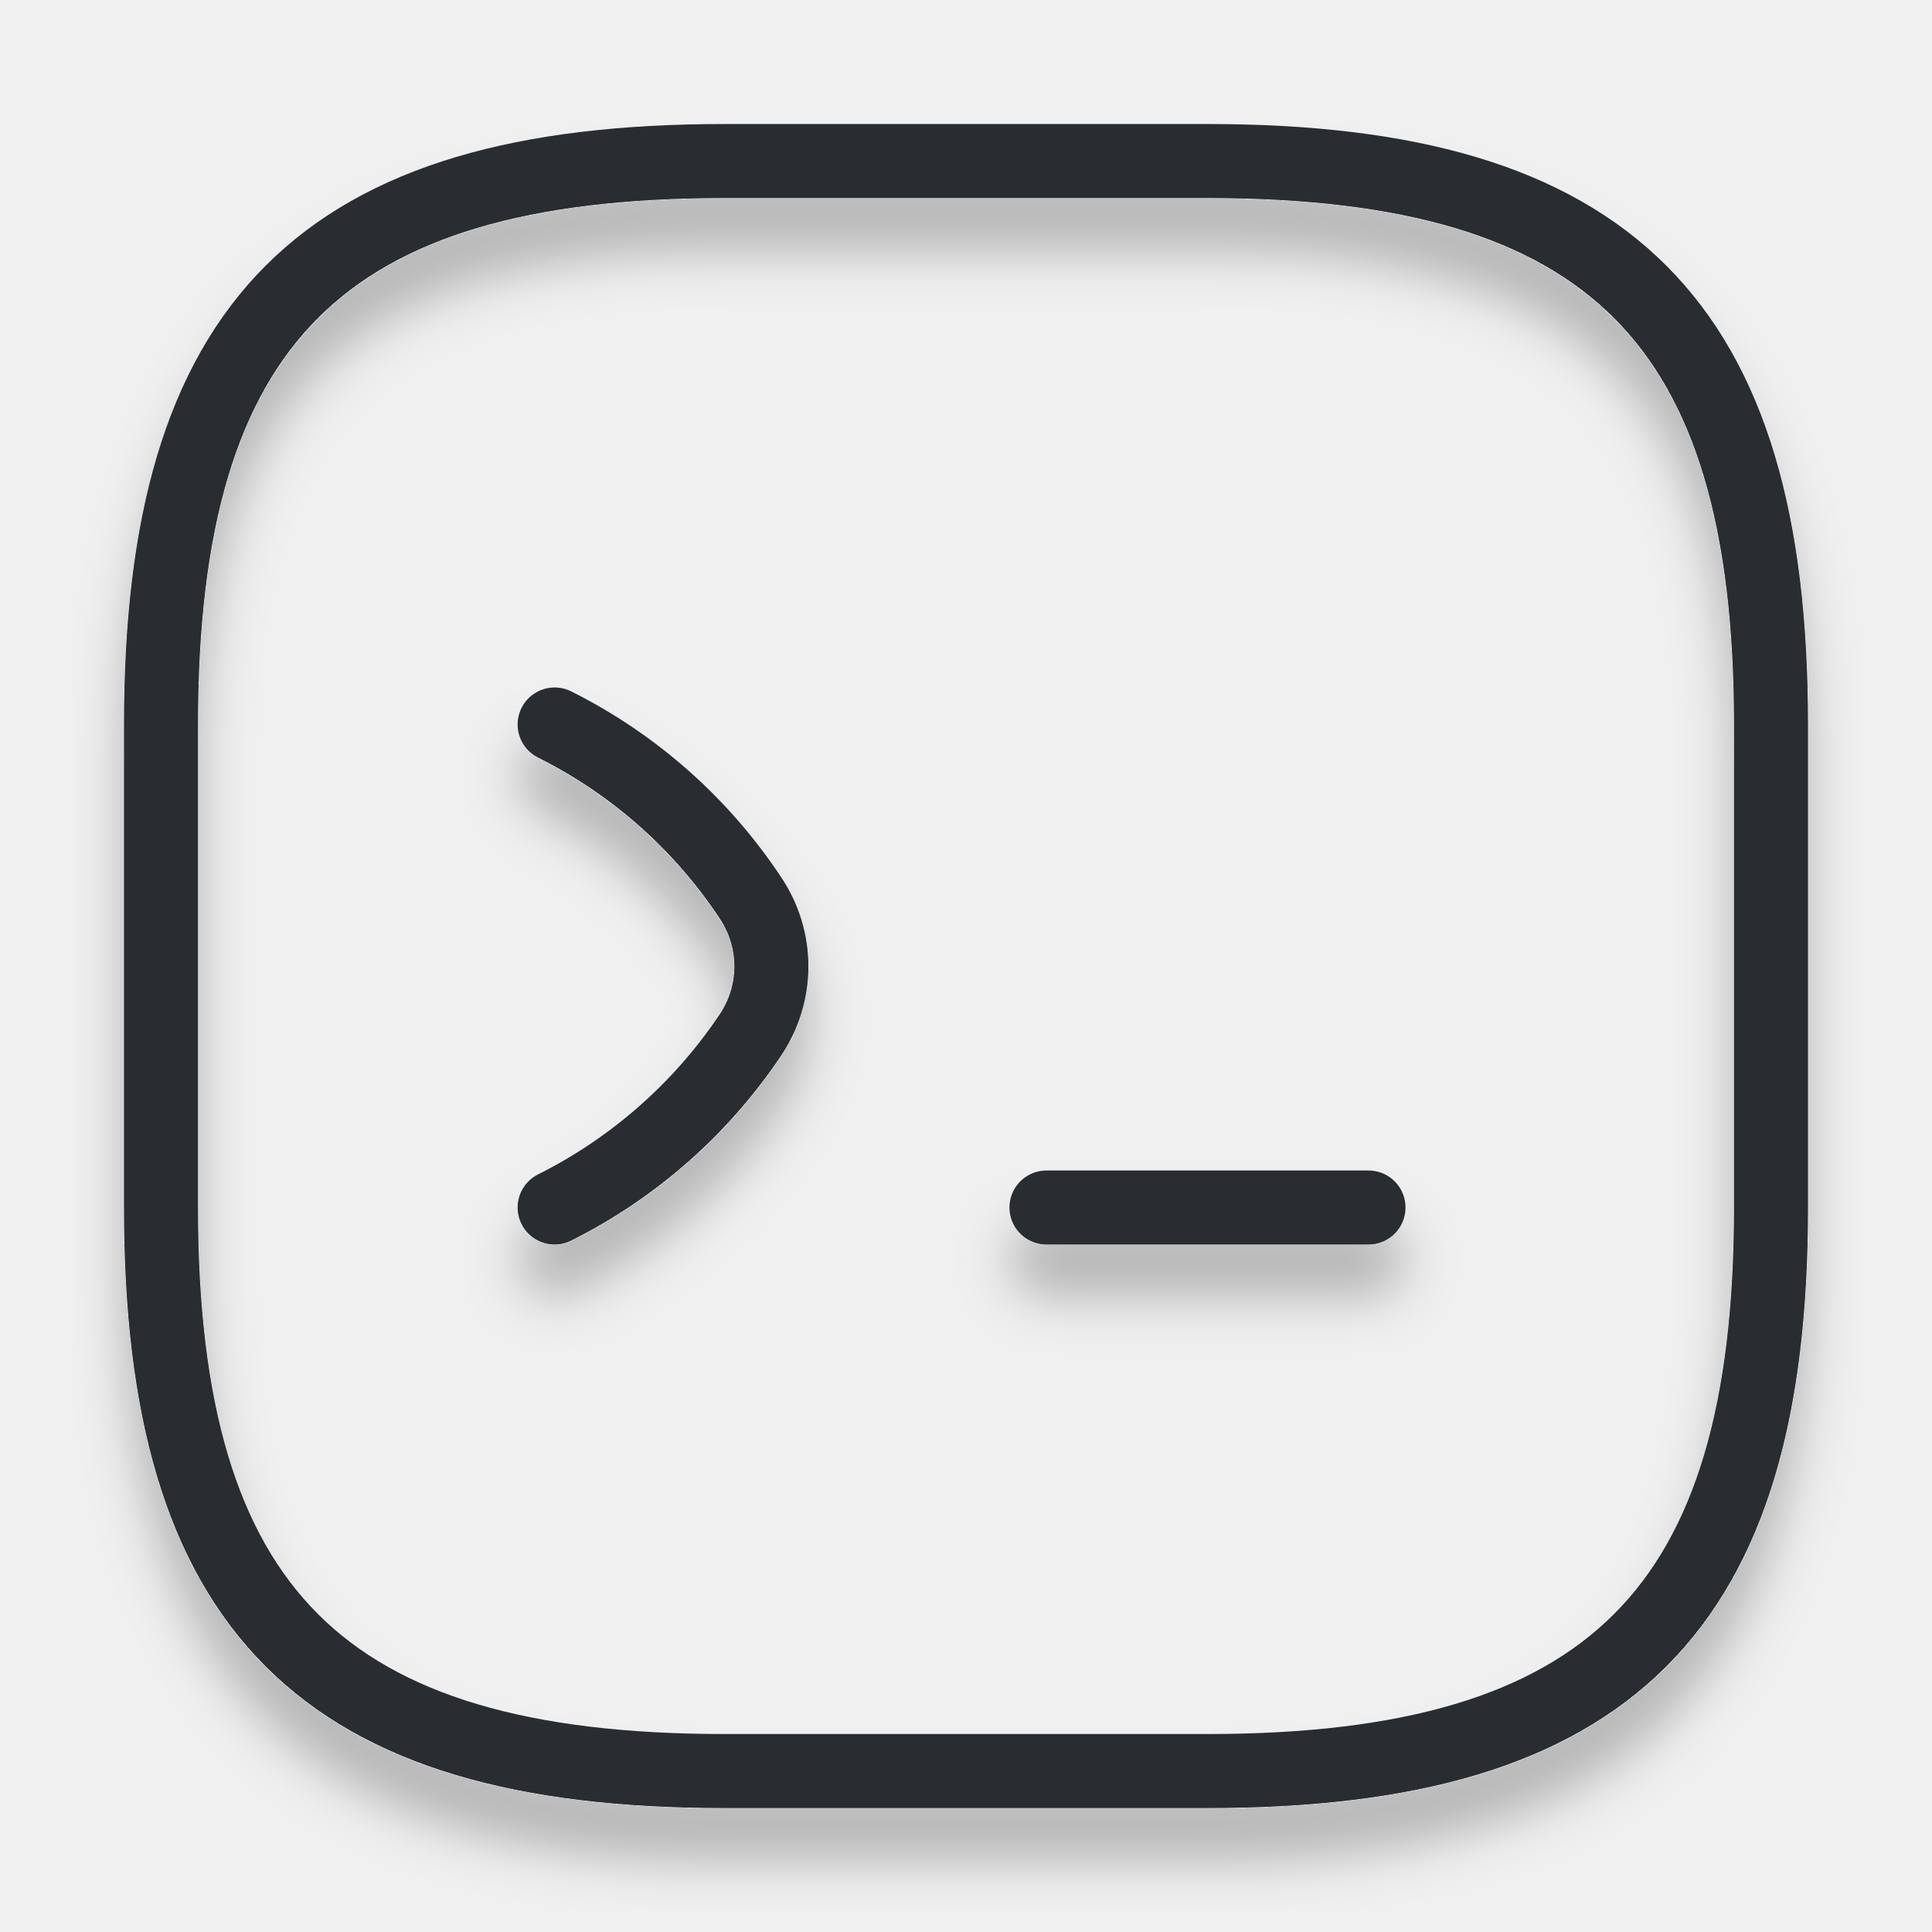
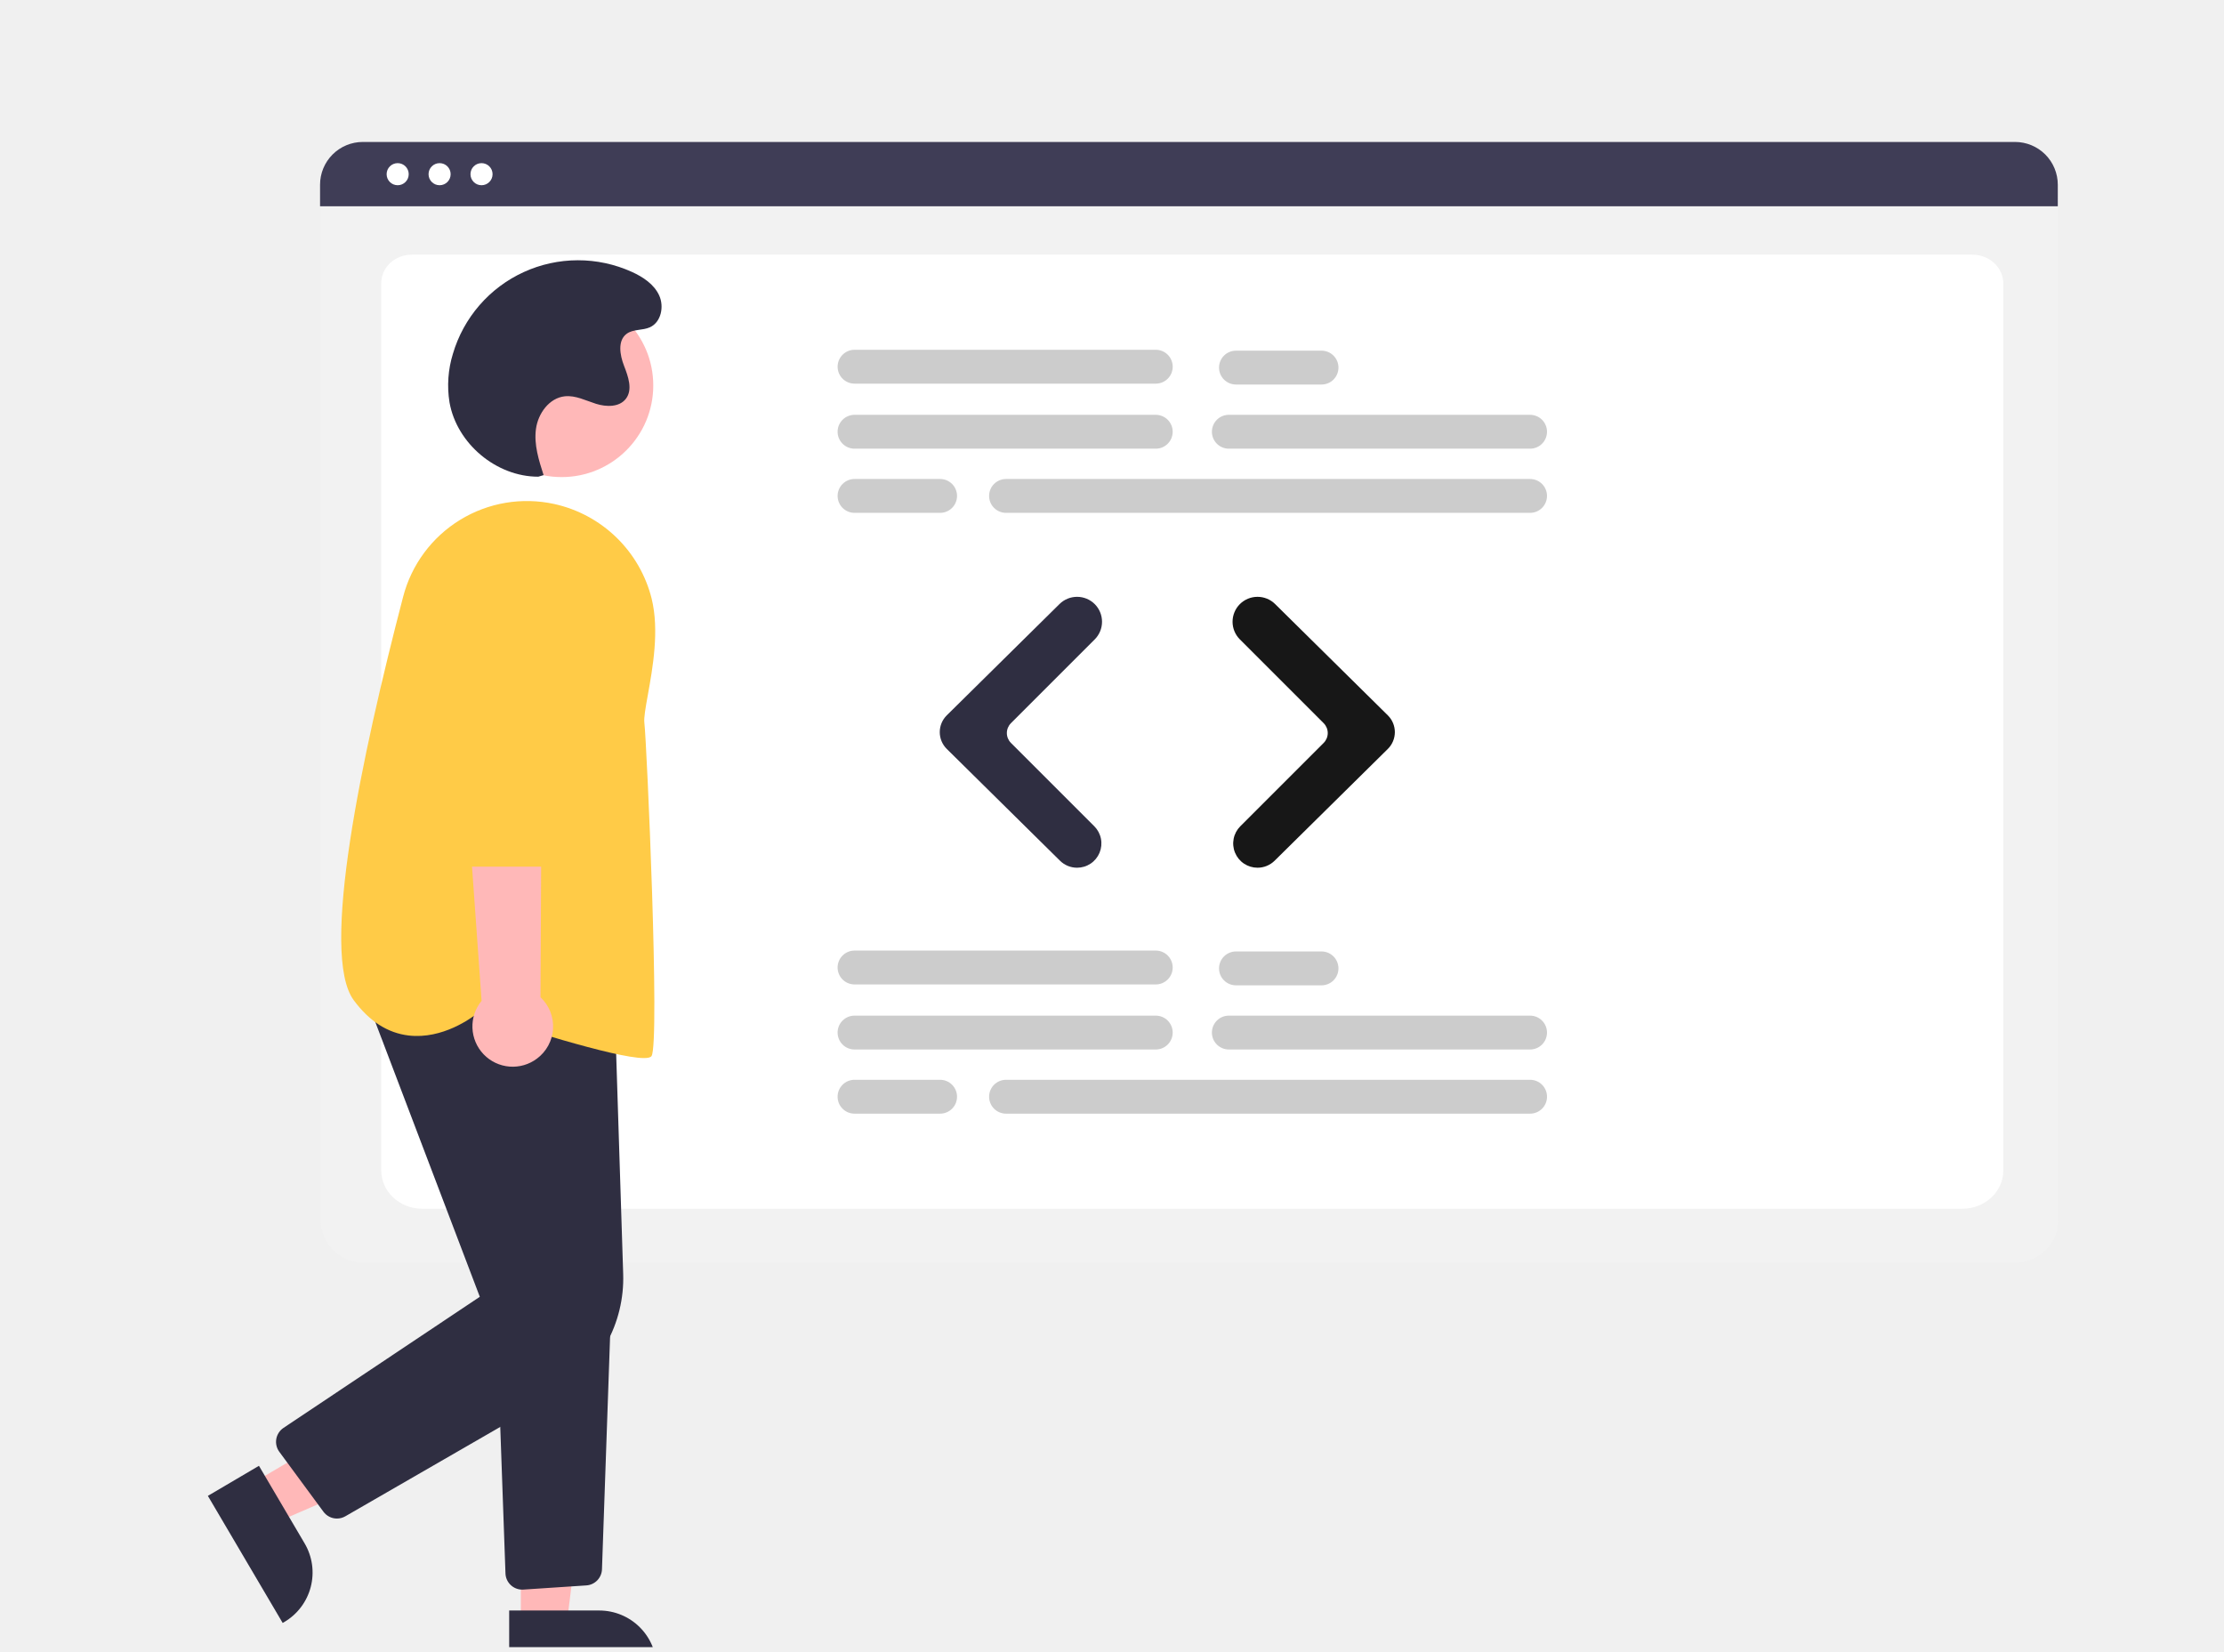
- <svg xmlns="http://www.w3.org/2000/svg" width="150" height="150" viewBox="0 0 150 150" fill="none">
-   <g filter="url(#filter0_d_1460_10877)">
-     <path d="M43.062 56.25C49.187 59.312 54.437 63.938 58.249 69.688C60.437 72.938 60.437 77.125 58.249 80.375C54.437 86.062 49.187 90.688 43.062 93.75" stroke="#292D32" stroke-width="5.75" stroke-linecap="round" stroke-linejoin="round" />
-     <path d="M81.249 93.752H106.249" stroke="#292D32" stroke-width="5.75" stroke-linecap="round" stroke-linejoin="round" />
-     <path d="M56.25 137.504H93.75C125 137.504 137.5 125.004 137.5 93.754V56.254C137.5 25.004 125 12.504 93.75 12.504H56.25C25 12.504 12.5 25.004 12.5 56.254V93.754C12.5 125.004 25 137.504 56.25 137.504Z" stroke="#292D32" stroke-width="5.75" stroke-linecap="round" stroke-linejoin="round" />
+ <svg xmlns="http://www.w3.org/2000/svg" width="470" height="349" viewBox="0 0 470 349" fill="none">
+   <g clip-path="url(#clip0_1689_17000)">
+     <g clip-path="url(#clip1_1689_17000)">
+       <path d="M426.008 266.795H76.757C74.373 266.793 72.087 265.845 70.401 264.159C68.715 262.473 67.767 260.188 67.764 257.804V42.476C67.766 40.73 68.461 39.055 69.696 37.82C70.931 36.585 72.606 35.891 74.352 35.889H428.298C430.075 35.891 431.779 36.597 433.035 37.854C434.291 39.11 434.998 40.813 435 42.59V257.804C434.997 260.188 434.049 262.473 432.363 264.159C430.677 265.845 428.392 266.793 426.008 266.795Z" fill="#F2F2F2" />
+       <path d="M414.716 255.444H89.223C84.452 255.444 80.57 251.809 80.57 247.342V59.831C80.57 56.518 83.446 53.822 86.982 53.822H416.85C420.445 53.822 423.369 56.562 423.369 59.93V247.342C423.369 251.809 419.487 255.444 414.716 255.444Z" fill="white" />
+       <path d="M434.875 43.596H67.638V39.018C67.642 36.627 68.594 34.334 70.286 32.643C71.978 30.953 74.271 30.002 76.663 30H425.85C428.242 30.002 430.535 30.953 432.227 32.643C433.919 34.334 434.871 36.627 434.875 39.018V43.596Z" fill="#3F3D56" />
+       <path d="M84.04 39.145C85.329 39.145 86.374 38.1 86.374 36.811C86.374 35.522 85.329 34.477 84.04 34.477C82.751 34.477 81.706 35.522 81.706 36.811C81.706 38.1 82.751 39.145 84.04 39.145Z" fill="white" />
+       <path d="M92.901 39.145C94.19 39.145 95.235 38.1 95.235 36.811C95.235 35.522 94.19 34.477 92.901 34.477C91.612 34.477 90.566 35.522 90.566 36.811C90.566 38.1 91.612 39.145 92.901 39.145Z" fill="white" />
+       <path d="M101.762 39.145C103.051 39.145 104.096 38.1 104.096 36.811C104.096 35.522 103.051 34.477 101.762 34.477C100.472 34.477 99.427 35.522 99.427 36.811C99.427 38.1 100.472 39.145 101.762 39.145Z" fill="white" />
+       <path d="M244.247 94.82H180.588C179.639 94.82 178.729 94.443 178.058 93.772C177.387 93.101 177.01 92.191 177.01 91.242C177.01 90.293 177.387 89.383 178.058 88.712C178.729 88.041 179.639 87.664 180.588 87.664H244.247C245.196 87.664 246.107 88.041 246.778 88.712C247.449 89.383 247.826 90.293 247.826 91.242C247.826 92.191 247.449 93.101 246.778 93.772C246.107 94.443 245.196 94.82 244.247 94.82Z" fill="#CCCCCC" />
+       <path d="M323.351 94.82H259.691C258.742 94.82 257.832 94.443 257.161 93.772C256.49 93.101 256.113 92.191 256.113 91.242C256.113 90.293 256.49 89.383 257.161 88.712C257.832 88.041 258.742 87.664 259.691 87.664H323.351C324.3 87.664 325.21 88.041 325.881 88.712C326.552 89.383 326.929 90.293 326.929 91.242C326.929 92.191 326.552 93.101 325.881 93.772C325.21 94.443 324.3 94.82 323.351 94.82Z" fill="#CCCCCC" />
+       <path d="M323.35 108.381H212.606C211.657 108.381 210.747 108.004 210.075 107.333C209.404 106.662 209.027 105.752 209.027 104.803C209.027 103.854 209.404 102.944 210.075 102.273C210.747 101.602 211.657 101.225 212.606 101.225H323.35C324.3 101.225 325.21 101.602 325.881 102.273C326.552 102.944 326.929 103.854 326.929 104.803C326.929 105.752 326.552 106.662 325.881 107.333C325.21 108.004 324.3 108.381 323.35 108.381Z" fill="#CCCCCC" />
+       <path d="M244.247 81.074H180.588C179.64 81.073 178.731 80.695 178.06 80.025C177.39 79.354 177.014 78.444 177.014 77.496C177.014 76.548 177.39 75.638 178.06 74.968C178.731 74.297 179.64 73.919 180.588 73.918H244.247C244.718 73.917 245.183 74.01 245.618 74.189C246.053 74.369 246.448 74.632 246.781 74.964C247.113 75.297 247.377 75.691 247.557 76.126C247.737 76.56 247.83 77.026 247.83 77.496C247.83 77.966 247.737 78.432 247.557 78.866C247.377 79.301 247.113 79.695 246.781 80.028C246.448 80.36 246.053 80.623 245.618 80.803C245.183 80.983 244.718 81.075 244.247 81.074Z" fill="#CCCCCC" />
+       <path d="M279.279 81.261H261.198C260.249 81.261 259.339 80.885 258.667 80.214C257.996 79.543 257.619 78.632 257.619 77.683C257.619 76.734 257.996 75.825 258.667 75.153C259.339 74.482 260.249 74.106 261.198 74.106H279.279C280.228 74.106 281.138 74.482 281.809 75.153C282.48 75.825 282.857 76.734 282.857 77.683C282.857 78.632 282.48 79.543 281.809 80.214C281.138 80.885 280.228 81.261 279.279 81.261Z" fill="#CCCCCC" />
+       <path d="M198.669 108.381H180.588C179.64 108.38 178.731 108.002 178.06 107.331C177.39 106.66 177.014 105.751 177.014 104.803C177.014 103.854 177.39 102.945 178.06 102.274C178.731 101.603 179.64 101.226 180.588 101.225H198.669C199.139 101.224 199.605 101.316 200.04 101.496C200.474 101.675 200.869 101.939 201.202 102.271C201.535 102.603 201.799 102.998 201.979 103.432C202.159 103.867 202.252 104.332 202.252 104.803C202.252 105.273 202.159 105.739 201.979 106.173C201.799 106.607 201.535 107.002 201.202 107.334C200.869 107.667 200.474 107.93 200.04 108.11C199.605 108.289 199.139 108.381 198.669 108.381Z" fill="#CCCCCC" />
+       <path d="M244.247 221.789H180.588C179.639 221.789 178.729 221.412 178.058 220.741C177.387 220.07 177.01 219.16 177.01 218.211C177.01 217.262 177.387 216.352 178.058 215.681C178.729 215.01 179.639 214.633 180.588 214.633H244.247C244.717 214.633 245.183 214.725 245.617 214.905C246.051 215.085 246.445 215.349 246.778 215.681C247.11 216.013 247.374 216.407 247.553 216.842C247.733 217.276 247.826 217.741 247.826 218.211C247.826 218.681 247.733 219.146 247.553 219.58C247.374 220.014 247.11 220.409 246.778 220.741C246.445 221.073 246.051 221.337 245.617 221.517C245.183 221.696 244.717 221.789 244.247 221.789Z" fill="#CCCCCC" />
+       <path d="M323.351 221.789H259.691C258.742 221.789 257.832 221.412 257.161 220.741C256.49 220.07 256.113 219.16 256.113 218.211C256.113 217.262 256.49 216.352 257.161 215.681C257.832 215.01 258.742 214.633 259.691 214.633H323.351C323.821 214.633 324.286 214.725 324.72 214.905C325.154 215.085 325.549 215.349 325.881 215.681C326.213 216.013 326.477 216.407 326.657 216.842C326.837 217.276 326.929 217.741 326.929 218.211C326.929 218.681 326.837 219.146 326.657 219.58C326.477 220.014 326.213 220.409 325.881 220.741C325.549 221.073 325.154 221.337 324.72 221.517C324.286 221.696 323.821 221.789 323.351 221.789Z" fill="#CCCCCC" />
+       <path d="M323.35 235.347H212.606C211.657 235.347 210.747 234.971 210.075 234.3C209.404 233.628 209.027 232.718 209.027 231.769C209.027 230.82 209.404 229.91 210.075 229.239C210.747 228.568 211.657 228.191 212.606 228.191H323.35C323.821 228.191 324.287 228.283 324.721 228.463C325.156 228.642 325.551 228.906 325.884 229.238C326.216 229.57 326.48 229.965 326.661 230.399C326.841 230.834 326.933 231.299 326.933 231.769C326.933 232.24 326.841 232.705 326.661 233.14C326.48 233.574 326.216 233.969 325.884 234.301C325.551 234.633 325.156 234.897 324.721 235.076C324.287 235.256 323.821 235.348 323.35 235.347Z" fill="#CCCCCC" />
+       <path d="M244.247 208.041H180.588C179.639 208.041 178.729 207.664 178.058 206.993C177.387 206.322 177.01 205.412 177.01 204.463C177.01 203.514 177.387 202.604 178.058 201.933C178.729 201.262 179.639 200.885 180.588 200.885H244.247C245.196 200.885 246.107 201.262 246.778 201.933C247.449 202.604 247.826 203.514 247.826 204.463C247.826 205.412 247.449 206.322 246.778 206.993C246.107 207.664 245.196 208.041 244.247 208.041Z" fill="#CCCCCC" />
+       <path d="M279.279 208.228H261.198C260.249 208.228 259.339 207.851 258.667 207.18C257.996 206.509 257.619 205.599 257.619 204.65C257.619 203.701 257.996 202.791 258.667 202.12C259.339 201.449 260.249 201.072 261.198 201.072H279.279C280.228 201.072 281.138 201.449 281.809 202.12C282.48 202.791 282.857 203.701 282.857 204.65C282.857 205.599 282.48 206.509 281.809 207.18C281.138 207.851 280.228 208.228 279.279 208.228Z" fill="#CCCCCC" />
+       <path d="M198.669 235.347H180.588C179.639 235.347 178.729 234.971 178.058 234.3C177.387 233.628 177.01 232.718 177.01 231.769C177.01 230.82 177.387 229.91 178.058 229.239C178.729 228.568 179.639 228.191 180.588 228.191H198.669C199.139 228.191 199.605 228.283 200.04 228.463C200.474 228.642 200.869 228.906 201.202 229.238C201.535 229.57 201.799 229.965 201.979 230.399C202.159 230.834 202.252 231.299 202.252 231.769C202.252 232.24 202.159 232.705 201.979 233.14C201.799 233.574 201.535 233.969 201.202 234.301C200.869 234.633 200.474 234.897 200.04 235.076C199.605 235.256 199.139 235.348 198.669 235.347Z" fill="#CCCCCC" />
+       <path d="M227.621 183.374C226.271 183.377 224.973 182.846 224.012 181.897L200.082 158.27C199.612 157.806 199.239 157.253 198.985 156.644C198.73 156.035 198.599 155.382 198.599 154.721C198.599 154.061 198.73 153.408 198.985 152.799C199.239 152.189 199.612 151.637 200.082 151.173L223.915 127.641C224.908 126.665 226.246 126.121 227.638 126.125C229.03 126.129 230.364 126.683 231.351 127.664C232.338 128.654 232.893 129.995 232.893 131.393C232.893 132.792 232.338 134.133 231.351 135.123L213.641 152.831C213.089 153.384 212.779 154.133 212.779 154.914C212.779 155.695 213.089 156.444 213.641 156.997L231.255 174.609C231.974 175.327 232.464 176.242 232.663 177.239C232.861 178.235 232.76 179.268 232.37 180.207C231.981 181.146 231.322 181.948 230.477 182.512C229.631 183.075 228.638 183.376 227.621 183.374Z" fill="#2F2E41" />
+       <path d="M265.752 183.374C264.736 183.376 263.742 183.075 262.897 182.512C262.051 181.948 261.392 181.146 261.003 180.207C260.614 179.268 260.512 178.235 260.711 177.239C260.91 176.242 261.4 175.327 262.119 174.61L279.733 156.998C280.285 156.445 280.595 155.695 280.595 154.914C280.595 154.133 280.285 153.384 279.733 152.831L262.023 135.123C261.533 134.633 261.145 134.052 260.879 133.412C260.614 132.772 260.478 132.086 260.478 131.393C260.478 130.701 260.614 130.015 260.88 129.375C261.145 128.735 261.533 128.154 262.023 127.664C263.01 126.683 264.344 126.129 265.736 126.125C267.128 126.121 268.466 126.665 269.459 127.641L293.292 151.173C293.761 151.637 294.134 152.189 294.389 152.799C294.644 153.408 294.775 154.061 294.775 154.721C294.775 155.382 294.644 156.035 294.389 156.644C294.134 157.253 293.761 157.806 293.292 158.27L269.362 181.897C268.4 182.846 267.103 183.377 265.752 183.374Z" fill="#171717" />
+       <path d="M118.69 100.822C129.385 100.822 138.055 92.153 138.055 81.459C138.055 70.765 129.385 62.096 118.69 62.096C107.995 62.096 99.325 70.765 99.325 81.459C99.325 92.153 107.995 100.822 118.69 100.822Z" fill="#FFB8B8" />
+       <path d="M53.255 313.493L58.158 321.822L92.623 306.875L85.386 294.582L53.255 313.493Z" fill="#FFB8B8" />
+       <path d="M54.724 309.768L64.381 326.171C65.189 327.544 65.719 329.063 65.94 330.64C66.161 332.218 66.07 333.824 65.67 335.366C65.271 336.908 64.571 338.356 63.612 339.628C62.653 340.9 61.453 341.97 60.08 342.778L59.74 342.978L43.929 316.121L54.724 309.768Z" fill="#2F2E41" />
+       <path d="M110.069 343.5L119.736 343.499L124.334 306.219L110.068 306.22L110.069 343.5Z" fill="#FFB8B8" />
+       <path d="M107.604 340.346L126.64 340.346C128.233 340.346 129.812 340.659 131.284 341.269C132.755 341.879 134.093 342.772 135.219 343.898C136.346 345.025 137.24 346.362 137.849 347.834C138.459 349.305 138.773 350.883 138.773 352.476V352.87L107.604 352.871L107.604 340.346Z" fill="#2F2E41" />
+       <path d="M71.207 320.913C70.651 320.914 70.102 320.783 69.606 320.532C69.109 320.281 68.679 319.917 68.35 319.468L59.027 306.808C58.742 306.422 58.539 305.982 58.43 305.516C58.32 305.049 58.306 304.564 58.389 304.092C58.472 303.62 58.65 303.169 58.912 302.767C59.174 302.366 59.515 302.021 59.914 301.755L101.398 274.051L76.367 208.242L129.895 212.659L131.698 269.211C131.867 274.361 130.632 279.46 128.126 283.963C125.62 288.466 121.936 292.202 117.47 294.773L72.98 320.437C72.441 320.749 71.829 320.913 71.207 320.913Z" fill="#2F2E41" />
+       <path d="M110.361 335.934C109.443 335.932 108.561 335.575 107.901 334.937C107.241 334.299 106.854 333.43 106.822 332.512L104.86 277.42L129.151 276.141L127.217 331.629C127.188 332.508 126.833 333.345 126.221 333.976C125.609 334.608 124.783 334.989 123.906 335.045L110.602 335.926C110.521 335.932 110.441 335.934 110.361 335.934Z" fill="#2F2E41" />
+       <path d="M136.089 223.6C129.909 223.6 108.323 216.649 100.828 214.172C99.707 215.069 93.549 219.673 86.359 218.832C81.924 218.311 78.018 215.801 74.752 211.369C67.54 201.583 76.448 159.612 85.191 126.127C86.944 119.358 91.252 113.533 97.212 109.875C103.171 106.217 110.316 105.012 117.146 106.512C122.096 107.605 126.643 110.056 130.277 113.59C133.91 117.125 136.486 121.602 137.715 126.519C139.361 133.219 137.945 141.1 136.911 146.854C136.425 149.56 136.041 151.697 136.173 152.747C136.68 156.806 139.499 220.461 137.686 223.179C137.493 223.469 136.935 223.6 136.089 223.6Z" fill="#FFCB47" />
+       <path d="M113.481 223.711C114.474 222.972 115.293 222.023 115.88 220.933C116.468 219.843 116.809 218.638 116.879 217.402C116.95 216.165 116.749 214.929 116.29 213.779C115.831 212.629 115.126 211.594 114.223 210.746L114.606 133.609L96.436 136.635L101.773 211.506C100.449 213.116 99.762 215.156 99.842 217.239C99.921 219.322 100.762 221.303 102.205 222.808C103.648 224.312 105.593 225.235 107.671 225.402C109.75 225.568 111.817 224.966 113.481 223.711Z" fill="#FFB8B8" />
+       <path d="M117.683 183.147H98.112C97.177 183.145 96.281 182.774 95.617 182.117C94.954 181.459 94.575 180.566 94.564 179.632L94.083 126.582C94.067 124.747 94.414 122.928 95.105 121.228C95.796 119.529 96.817 117.984 98.109 116.681C99.402 115.379 100.939 114.346 102.633 113.642C104.327 112.937 106.144 112.576 107.979 112.578C109.814 112.58 111.63 112.946 113.322 113.655C115.014 114.363 116.549 115.4 117.838 116.705C119.127 118.011 120.145 119.559 120.832 121.26C121.519 122.961 121.862 124.781 121.84 126.615L121.231 179.641C121.217 180.573 120.837 181.463 120.174 182.119C119.51 182.775 118.616 183.144 117.683 183.147Z" fill="#FFCB47" />
+       <path d="M113.759 100.74C104.893 100.756 96.528 93.748 94.992 85.017C94.442 81.587 94.69 78.076 95.716 74.758C96.831 70.98 98.743 67.484 101.324 64.508C103.904 61.531 107.092 59.142 110.674 57.502C114.256 55.862 118.148 55.009 122.087 55C126.027 54.991 129.923 55.827 133.512 57.451C135.884 58.524 138.22 60.065 139.306 62.431C140.392 64.797 139.712 68.104 137.336 69.168C135.784 69.864 133.836 69.522 132.458 70.521C130.48 71.955 130.989 75.008 131.872 77.286C132.756 79.564 133.755 82.321 132.274 84.265C130.894 86.076 128.136 86.02 125.963 85.338C123.79 84.656 121.646 83.515 119.38 83.747C116.076 84.086 113.702 87.372 113.263 90.663C112.823 93.955 113.858 97.245 114.879 100.405L113.759 100.74Z" fill="#2F2E41" />
+     </g>
  </g>
  <defs>
-     <filter id="filter0_d_1460_10877" x="5.625" y="9.629" width="138.75" height="138.75" filterUnits="userSpaceOnUse" color-interpolation-filters="sRGB">
-       <feFlood flood-opacity="0" result="BackgroundImageFix" />
-       <feColorMatrix in="SourceAlpha" type="matrix" values="0 0 0 0 0 0 0 0 0 0 0 0 0 0 0 0 0 0 127 0" result="hardAlpha" />
-       <feOffset dy="4" />
-       <feGaussianBlur stdDeviation="2" />
-       <feComposite in2="hardAlpha" operator="out" />
-       <feColorMatrix type="matrix" values="0 0 0 0 0 0 0 0 0 0 0 0 0 0 0 0 0 0 0.25 0" />
-       <feBlend mode="normal" in2="BackgroundImageFix" result="effect1_dropShadow_1460_10877" />
-       <feBlend mode="normal" in="SourceGraphic" in2="effect1_dropShadow_1460_10877" result="shape" />
-     </filter>
+     <clipPath id="clip0_1689_17000">
+       <rect width="470" height="348.083" fill="white" />
+     </clipPath>
+     <clipPath id="clip1_1689_17000">
+       <rect width="505" height="327" fill="white" transform="translate(-70 30)" />
+     </clipPath>
  </defs>
</svg>
